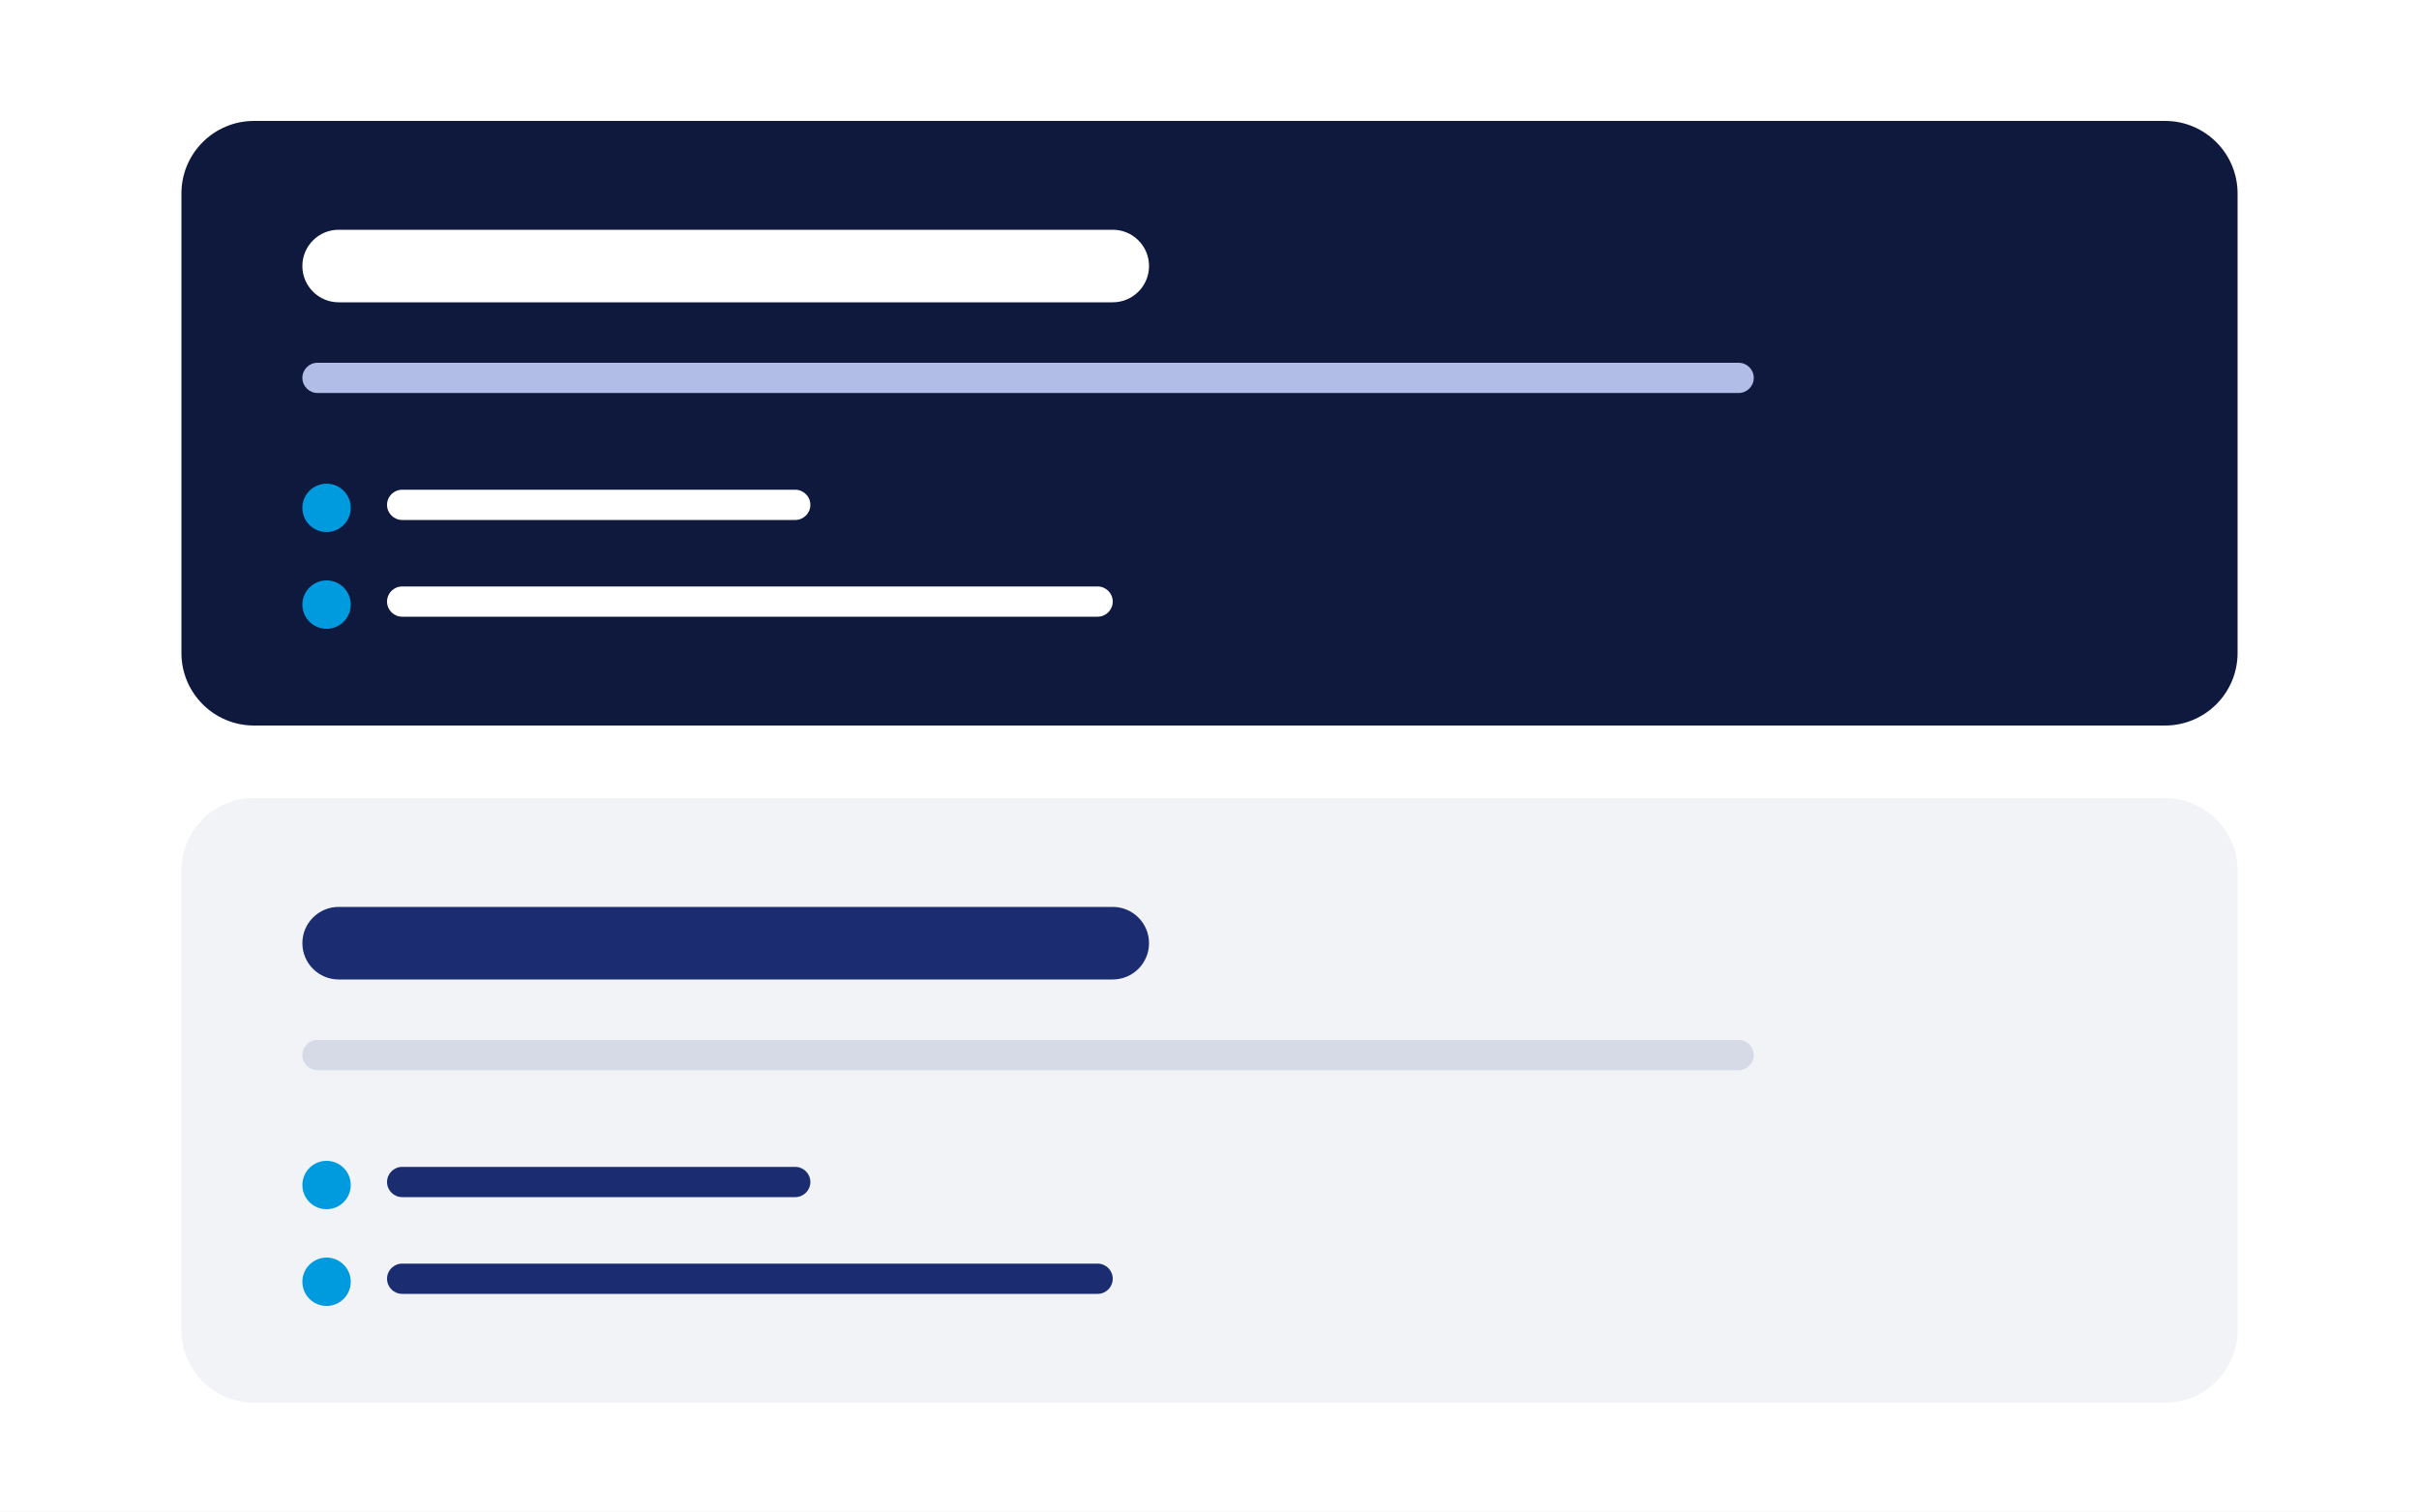
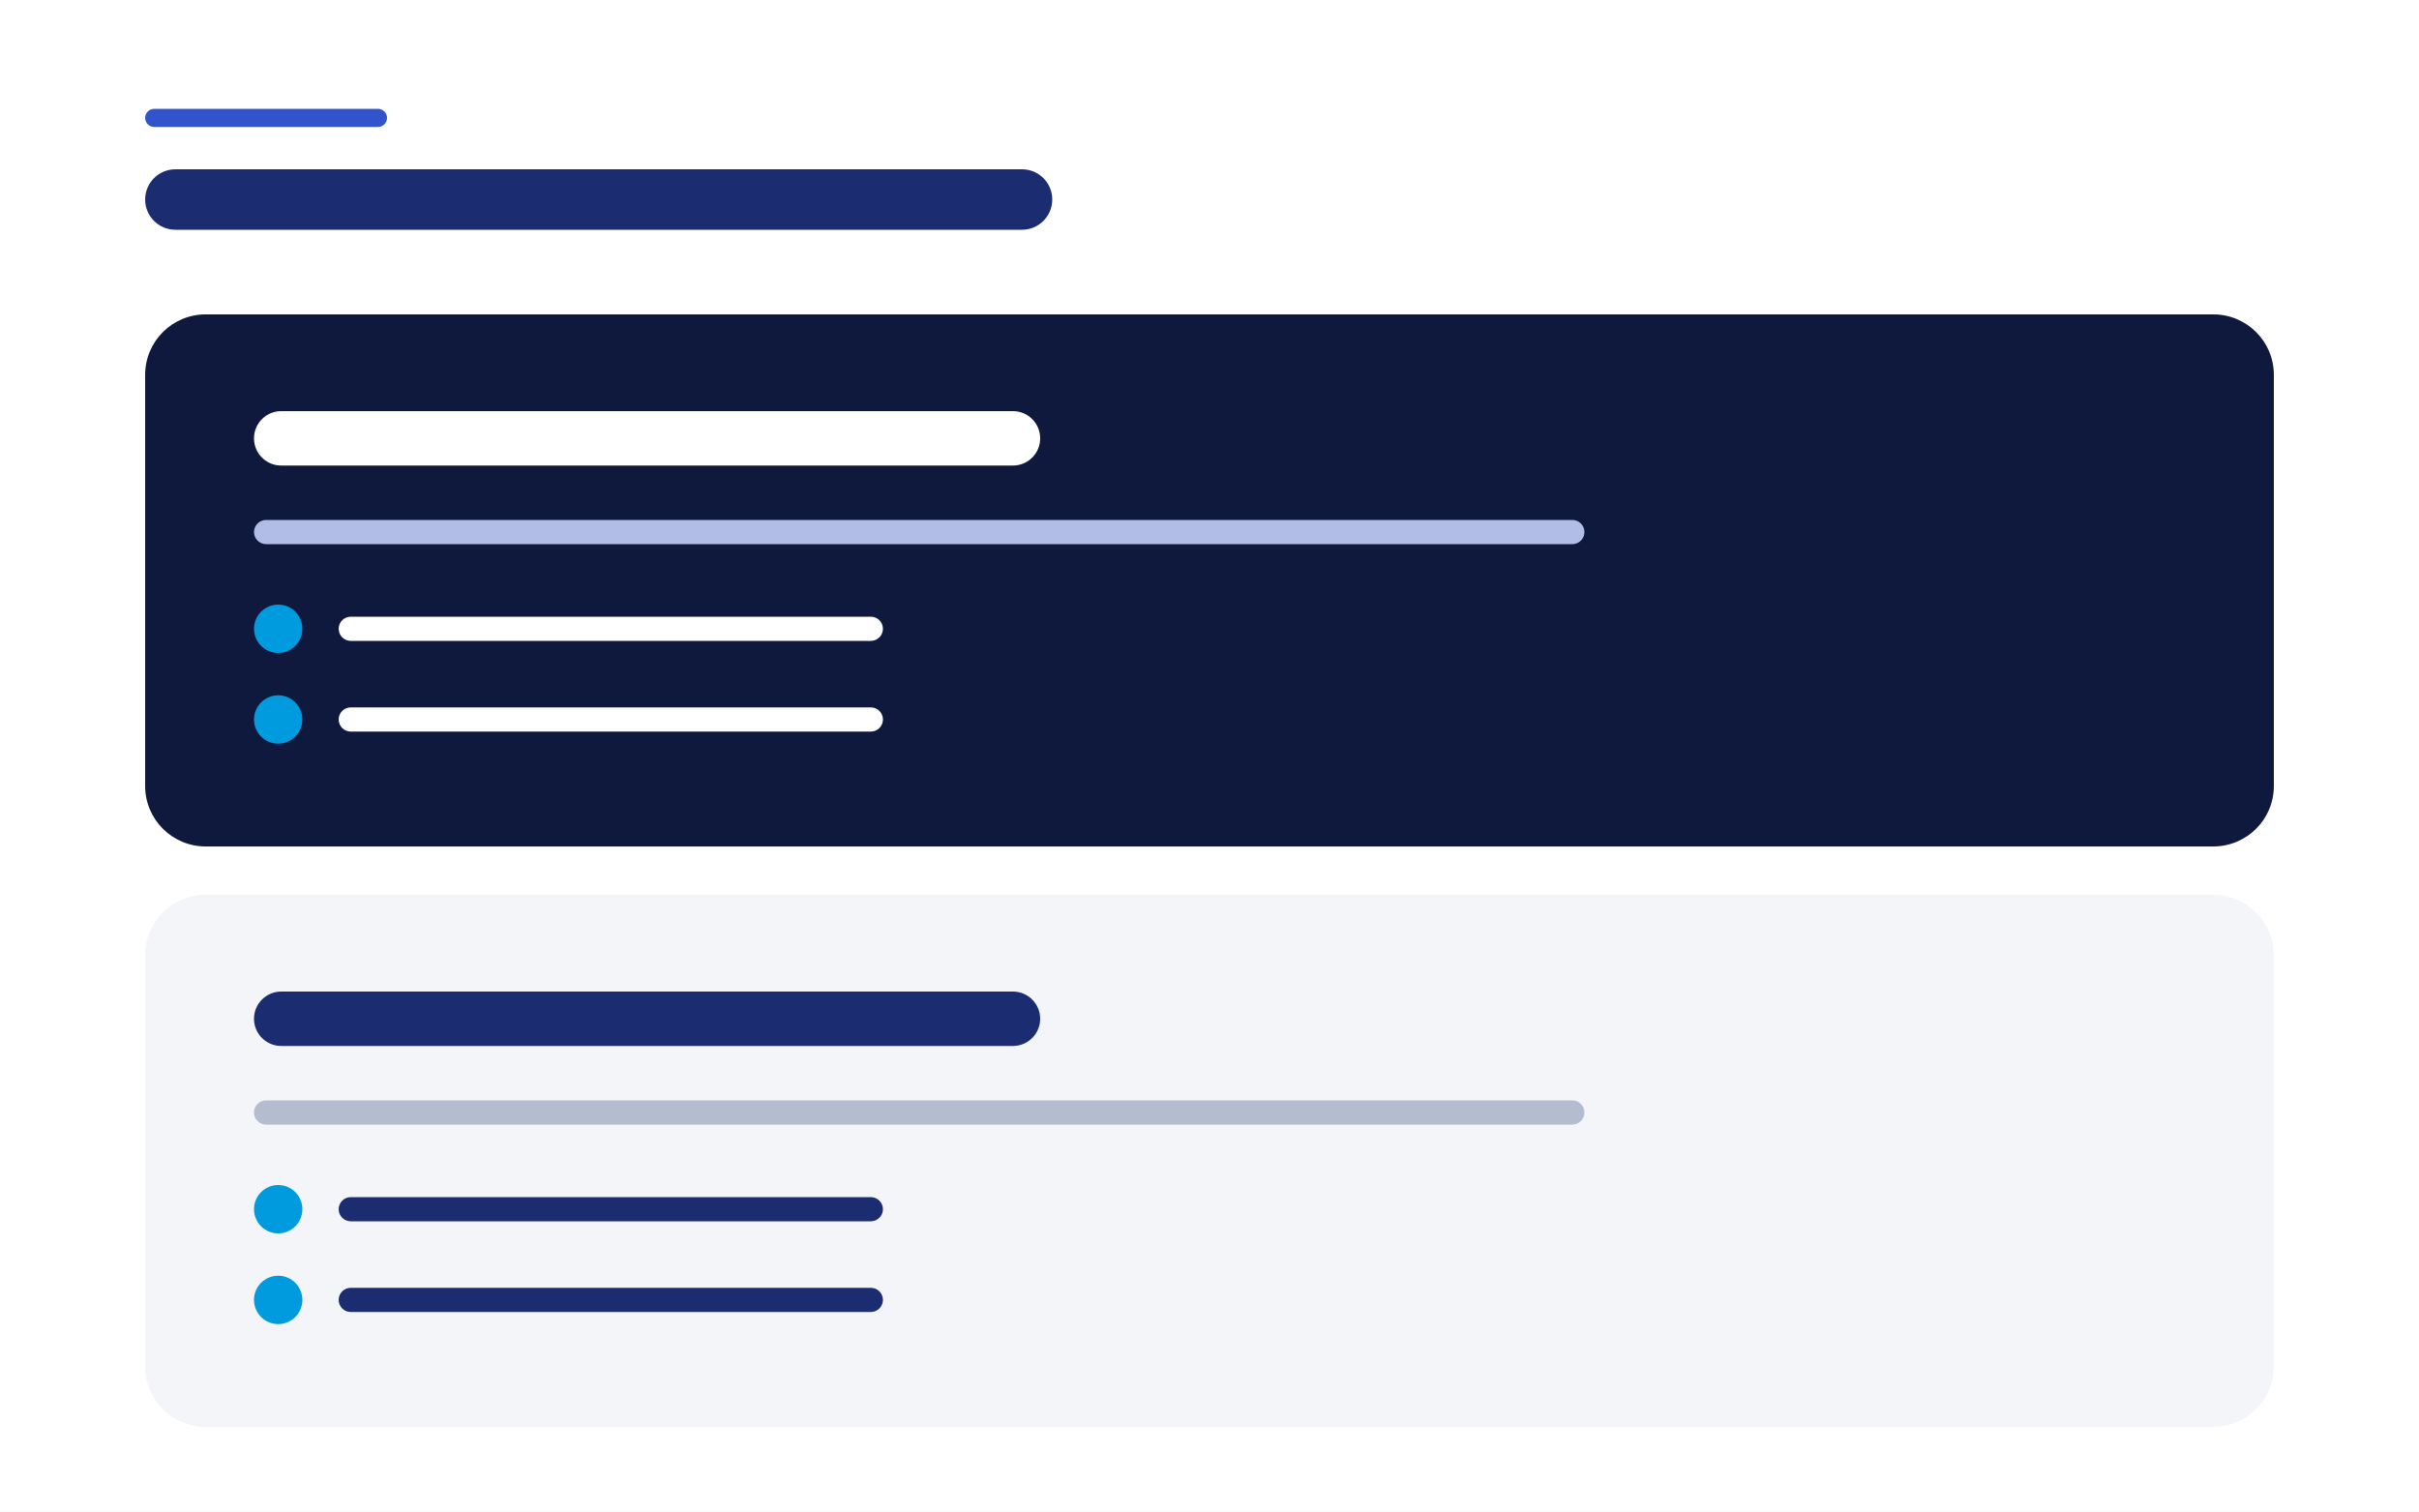
<svg xmlns="http://www.w3.org/2000/svg" viewBox="0 0 400 250" width="400" height="250">
  <rect width="400" height="250" fill="#FFFFFF" />
-   <rect x="30" y="20" width="340" height="100" rx="12" fill="#0F193D" />
-   <rect x="50" y="38" width="140" height="12" rx="6" fill="#FFFFFF" />
-   <rect x="50" y="60" width="240" height="5" rx="2.5" fill="#B1BCE7" />
-   <circle cx="54" cy="84" r="4" fill="#009ADF" />
-   <rect x="64" y="81" width="70" height="5" rx="2.5" fill="#FFFFFF" />
-   <circle cx="54" cy="100" r="4" fill="#009ADF" />
-   <rect x="64" y="97" width="120" height="5" rx="2.5" fill="#FFFFFF" />
-   <rect x="30" y="132" width="340" height="100" rx="12" fill="#F1F3F7" />
-   <rect x="50" y="150" width="140" height="12" rx="6" fill="#1B2D70" />
-   <rect x="50" y="172" width="240" height="5" rx="2.5" fill="#D5DAE6" />
-   <circle cx="54" cy="196" r="4" fill="#009ADF" />
-   <rect x="64" y="193" width="70" height="5" rx="2.5" fill="#1B2D70" />
-   <circle cx="54" cy="212" r="4" fill="#009ADF" />
-   <rect x="64" y="209" width="120" height="5" rx="2.5" fill="#1B2D70" />
+   <rect x="24" y="18" width="40" height="3" rx="1.5" fill="#3153CC" />
+   <rect x="24" y="28" width="150" height="10" rx="5.0" fill="#1B2D70" />
+   <rect x="24" y="52" width="352" height="88" rx="10" fill="#0F193D" />
+   <rect x="42" y="68" width="130" height="9" rx="4.5" fill="#FFFFFF" />
+   <rect x="42" y="86" width="220" height="4" rx="2.0" fill="#B1BCE7" />
+   <circle cx="46" cy="104" r="4" fill="#009ADF" />
+   <rect x="56" y="102" width="90" height="4" rx="2" fill="#FFFFFF" />
+   <circle cx="46" cy="119" r="4" fill="#009ADF" />
+   <rect x="56" y="117" width="90" height="4" rx="2" fill="#FFFFFF" />
+   <rect x="24" y="148" width="352" height="88" rx="10" fill="#F3F5F8" />
+   <rect x="42" y="164" width="130" height="9" rx="4.5" fill="#1B2D70" />
+   <rect x="42" y="182" width="220" height="4" rx="2.0" fill="#B4BCD0" />
+   <circle cx="46" cy="200" r="4" fill="#009ADF" />
+   <rect x="56" y="198" width="90" height="4" rx="2" fill="#1B2D70" />
+   <circle cx="46" cy="215" r="4" fill="#009ADF" />
+   <rect x="56" y="213" width="90" height="4" rx="2" fill="#1B2D70" />
</svg>
